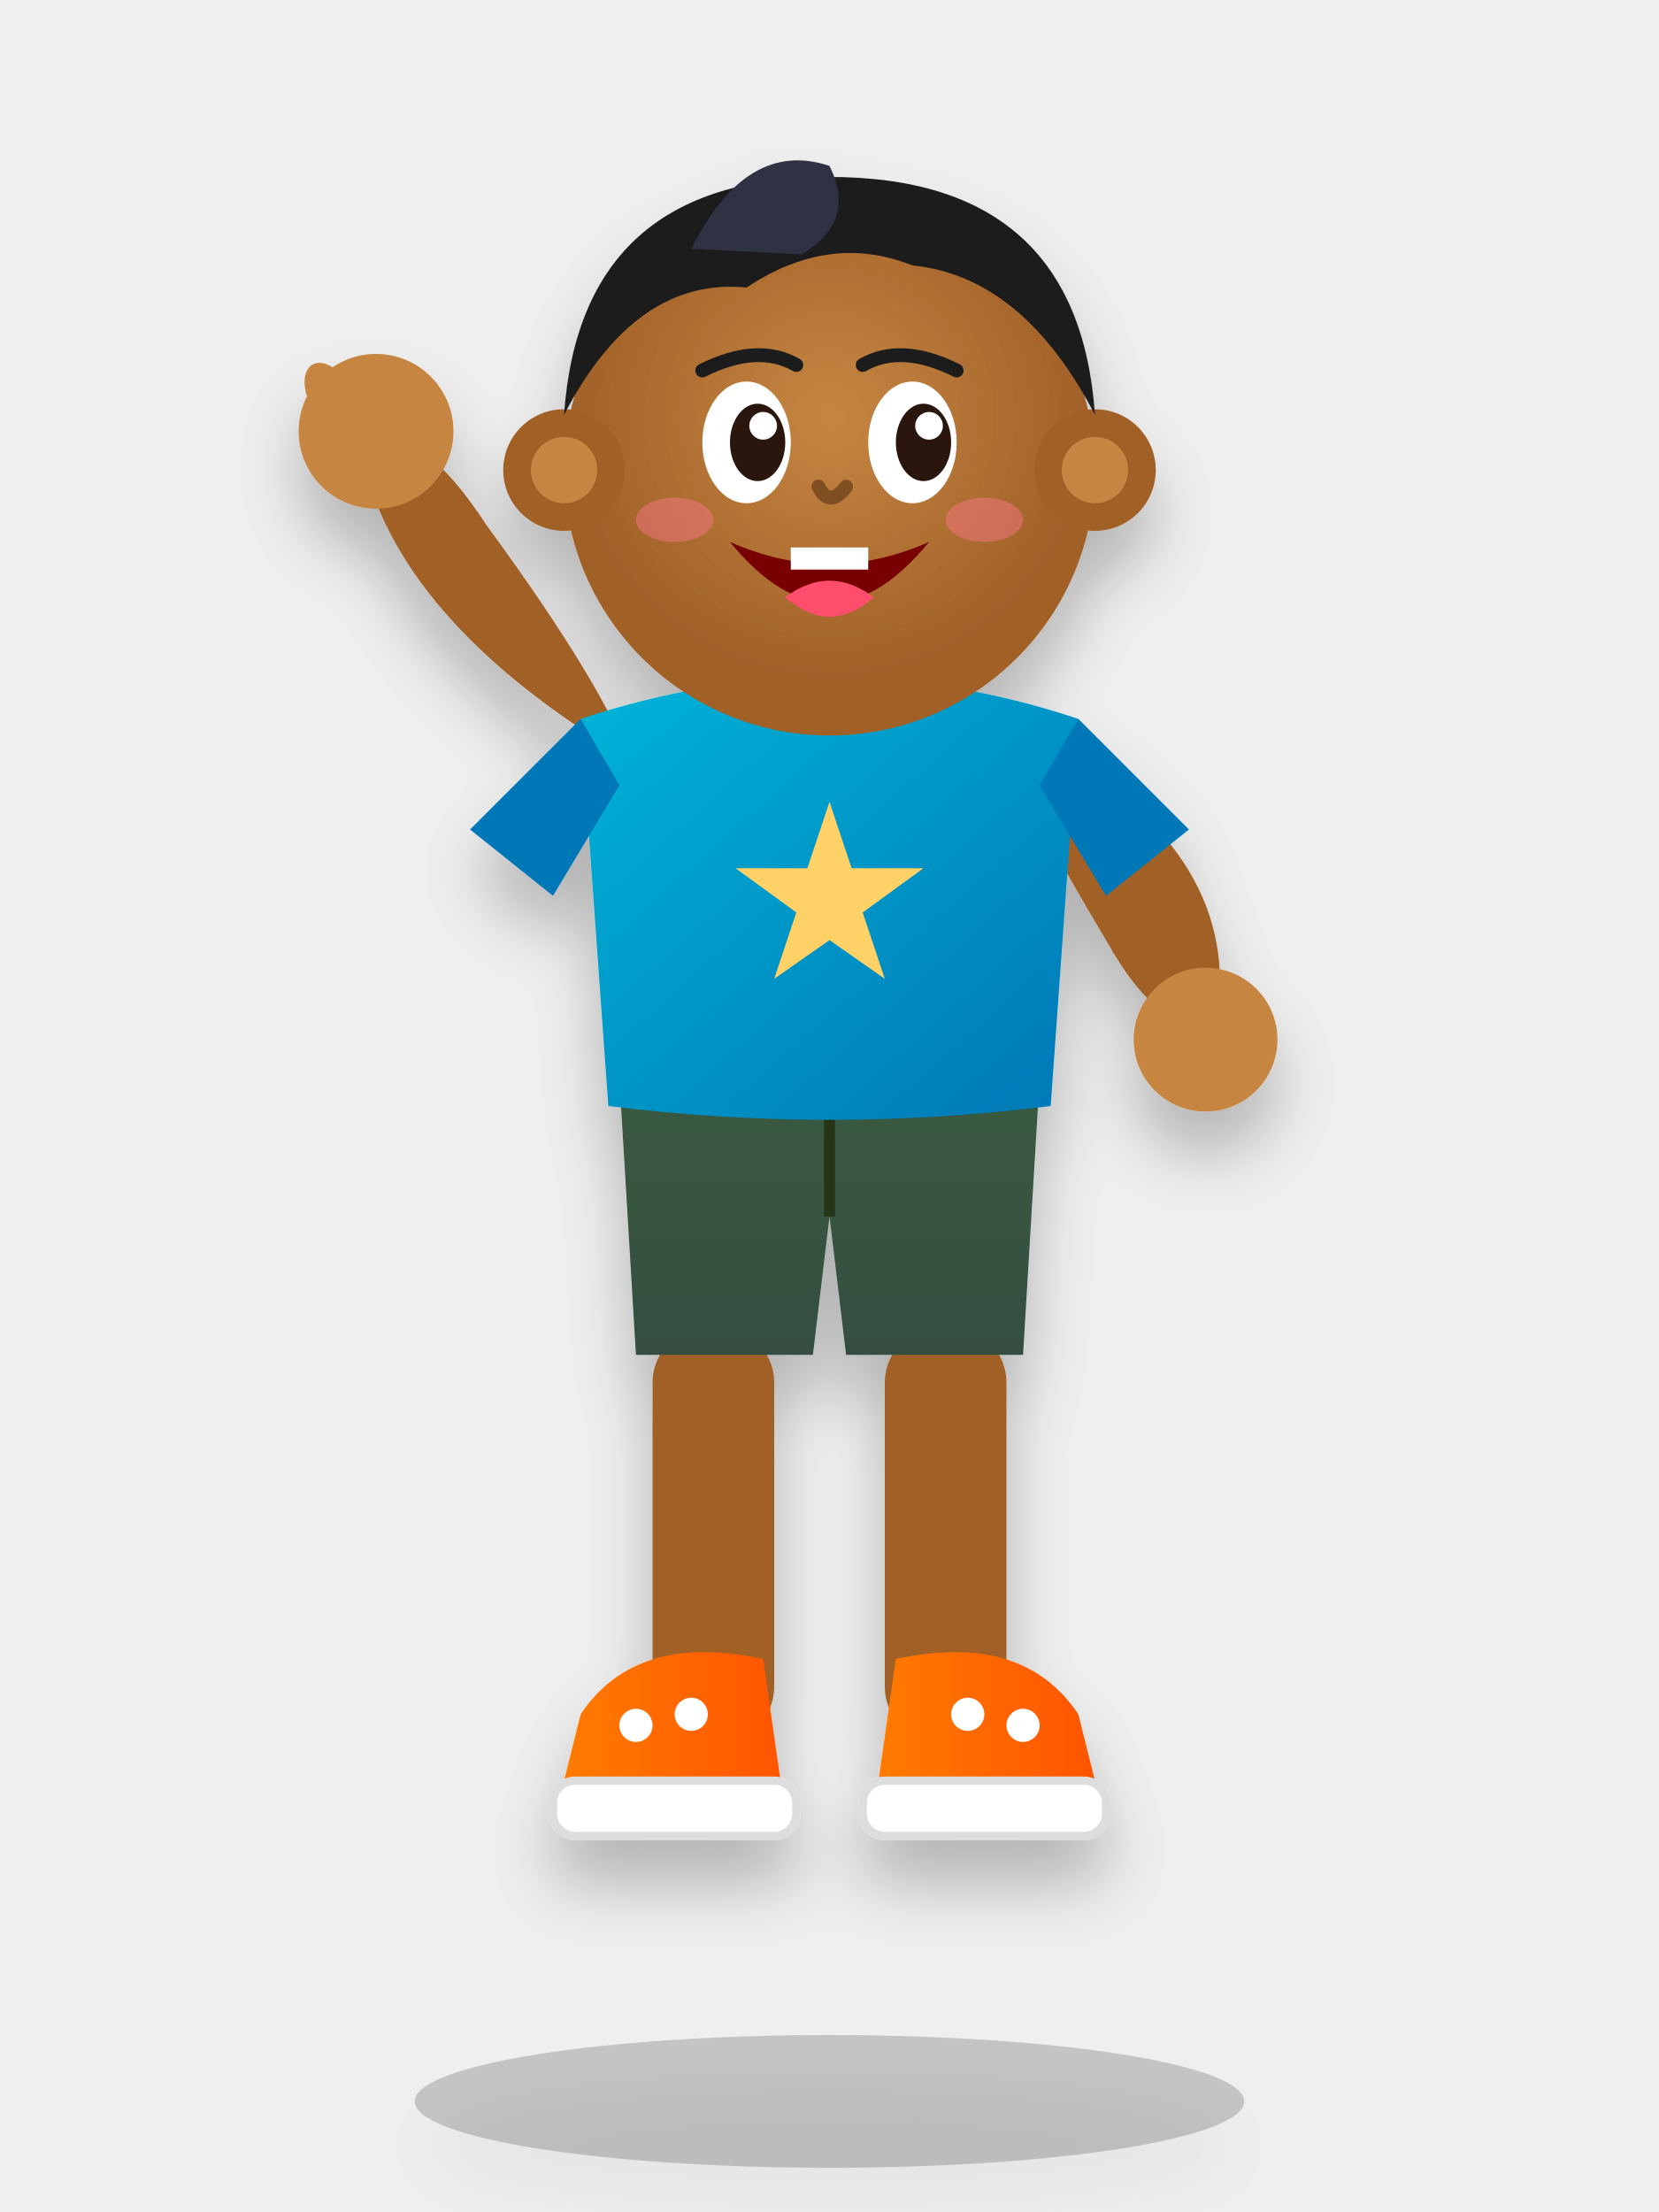
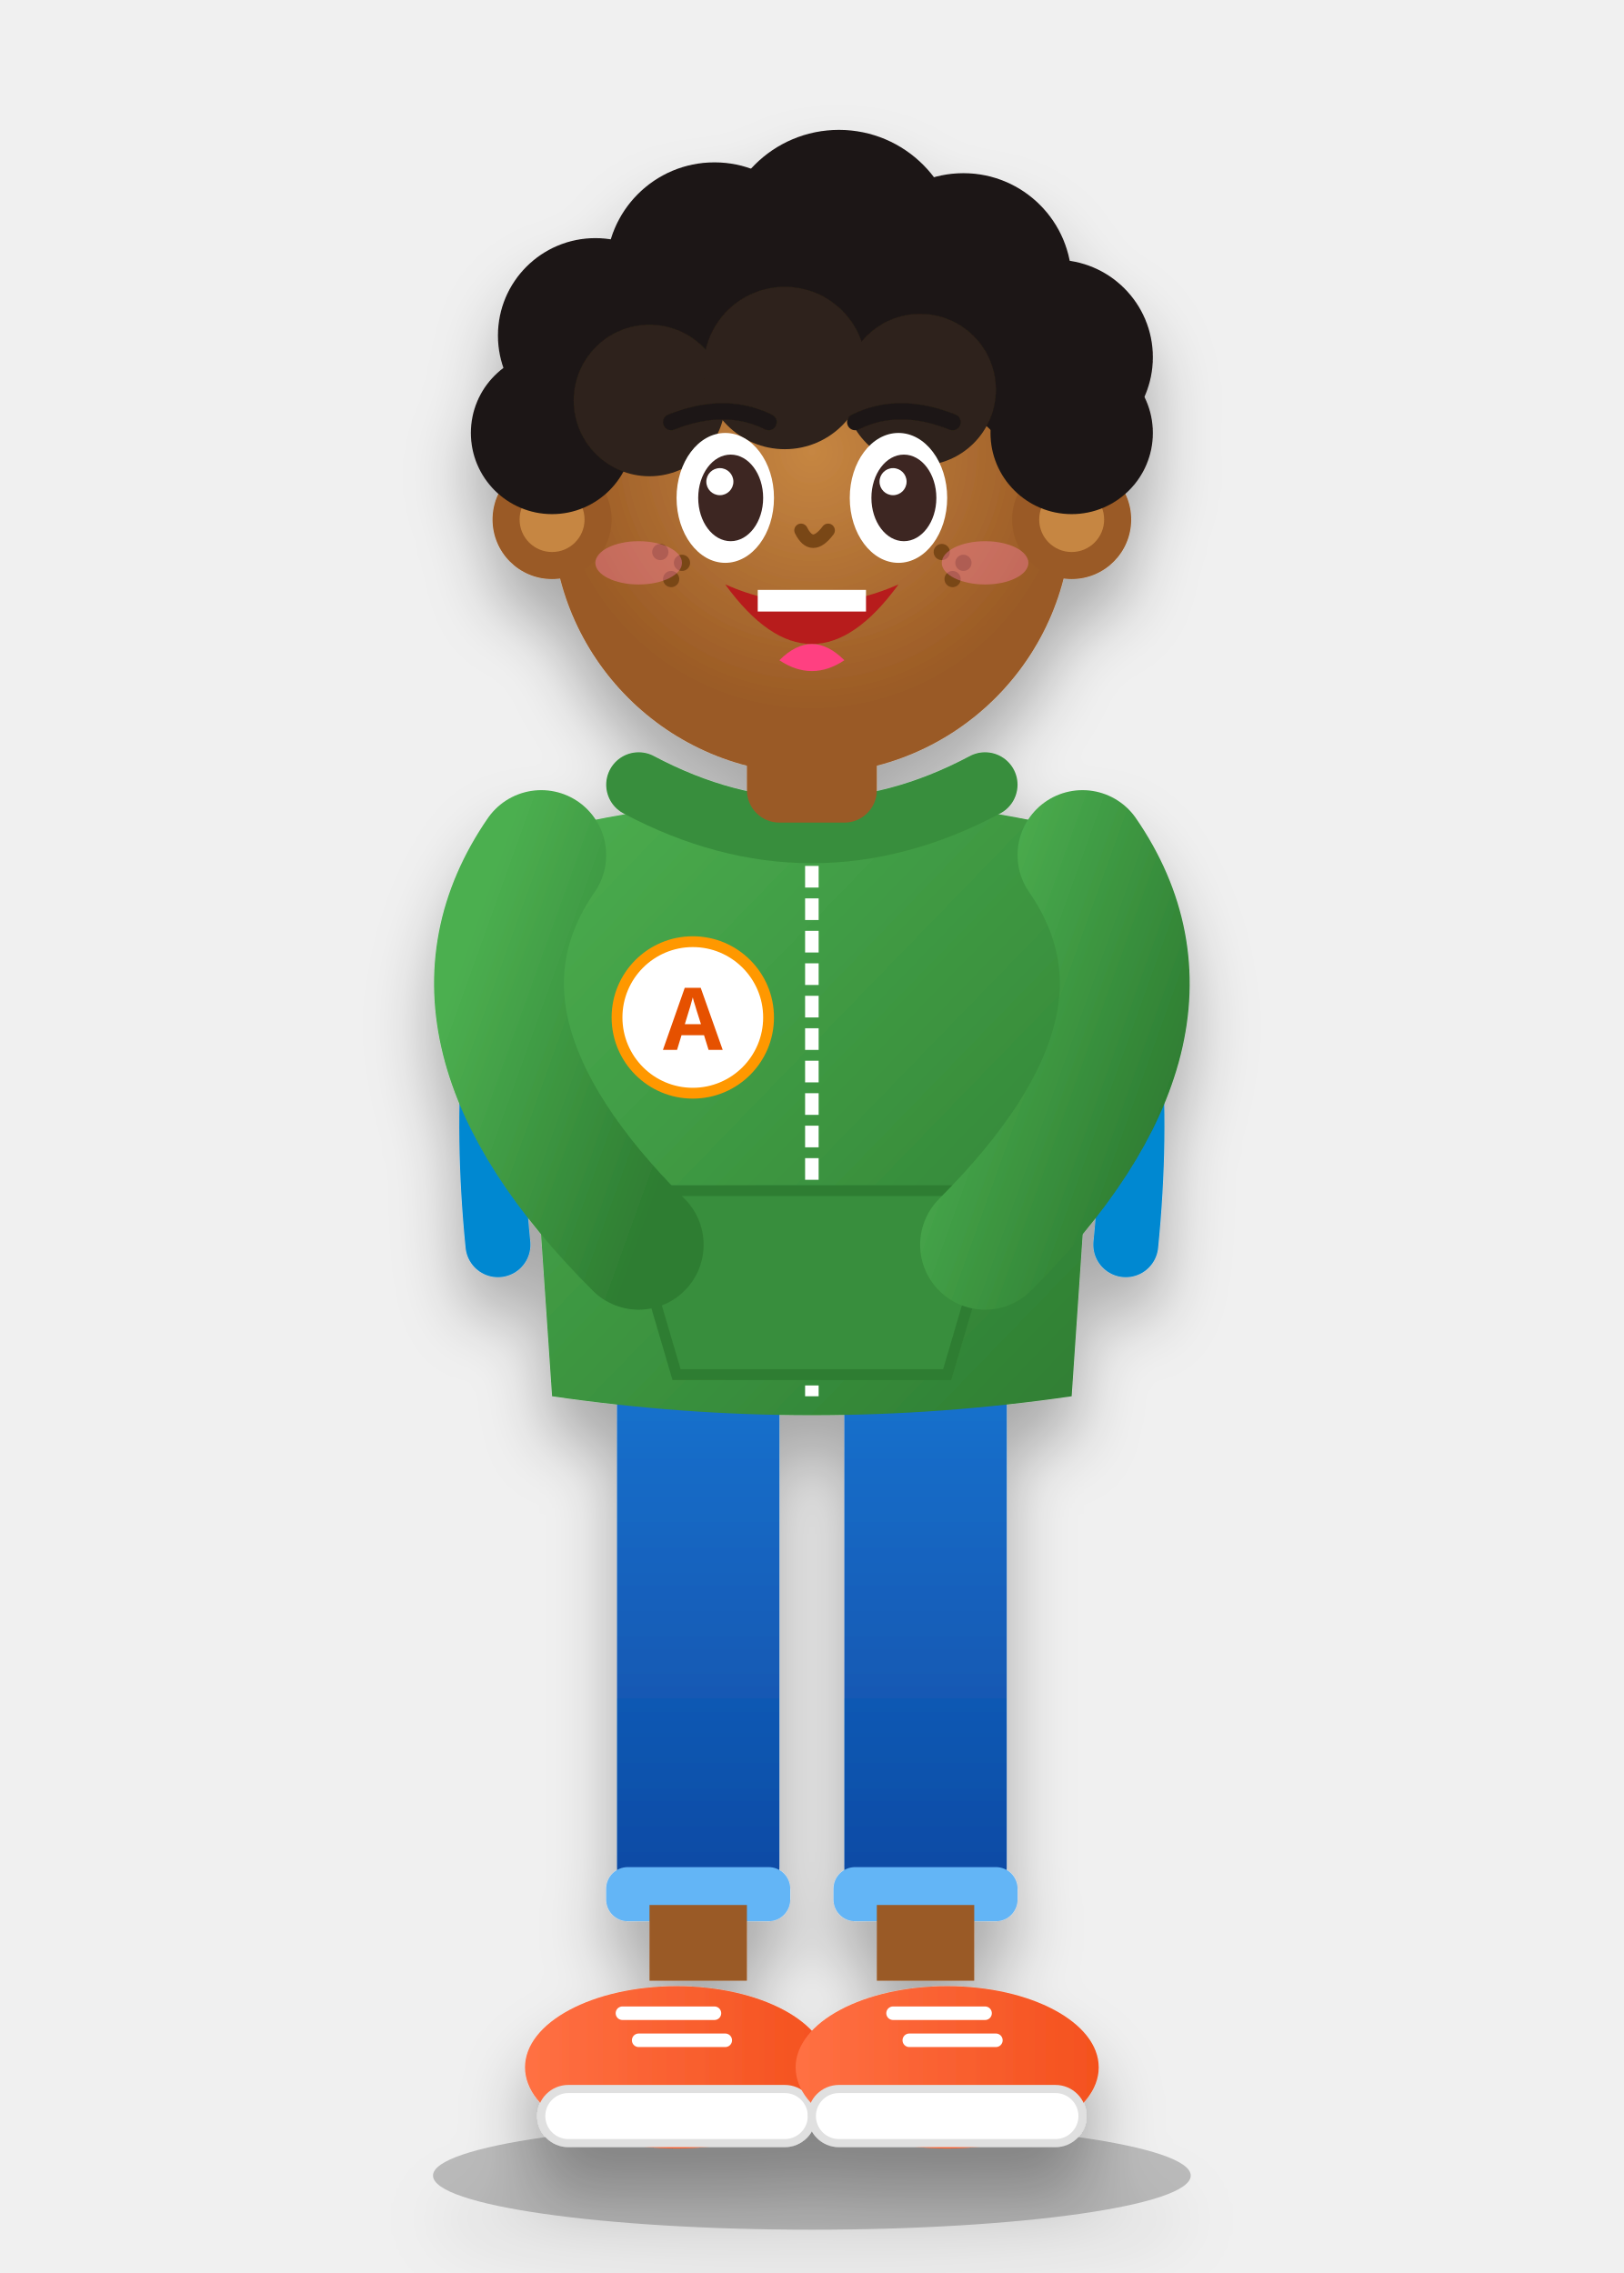
- <svg xmlns="http://www.w3.org/2000/svg" viewBox="0 0 300 400" width="100%" height="100%">
+ <svg xmlns="http://www.w3.org/2000/svg" viewBox="0 0 300 420" width="100%" height="100%">
  <defs>
-     <filter id="shadow" x="-10%" y="-10%" width="120%" height="120%">
-       <feDropShadow dx="0" dy="8" stdDeviation="6" flood-opacity="0.25" />
+     <filter id="softShadow" x="-15%" y="-15%" width="130%" height="130%">
+       <feDropShadow dx="0" dy="8" stdDeviation="6" flood-opacity="0.3" />
    </filter>
-     <radialGradient id="skin" cx="50%" cy="40%" r="50%">
+     <radialGradient id="skinGrad" cx="50%" cy="38%" r="50%">
      <stop offset="0%" stop-color="#c68642" />
-       <stop offset="100%" stop-color="#a06028" />
+       <stop offset="100%" stop-color="#9a5a25" />
    </radialGradient>
-     <linearGradient id="shirt" x1="0%" y1="0%" x2="100%" y2="100%">
-       <stop offset="0%" stop-color="#00b4d8" />
-       <stop offset="100%" stop-color="#0077b6" />
+     <linearGradient id="hoodieGrad" x1="0%" y1="0%" x2="100%" y2="100%">
+       <stop offset="0%" stop-color="#4caf50" />
+       <stop offset="100%" stop-color="#2e7d32" />
    </linearGradient>
-     <linearGradient id="shorts" x1="0%" y1="0%" x2="0%" y2="100%">
-       <stop offset="0%" stop-color="#3a5a40" />
-       <stop offset="100%" stop-color="#344e41" />
+     <linearGradient id="jeansGrad" x1="0%" y1="0%" x2="0%" y2="100%">
+       <stop offset="0%" stop-color="#1976d2" />
+       <stop offset="100%" stop-color="#0d47a1" />
    </linearGradient>
-     <linearGradient id="sneaker" x1="0%" y1="0%" x2="100%" y2="0%">
-       <stop offset="0%" stop-color="#ff7b00" />
-       <stop offset="100%" stop-color="#ff5400" />
+     <linearGradient id="sneakerGrad" x1="0%" y1="0%" x2="100%" y2="0%">
+       <stop offset="0%" stop-color="#ff7043" />
+       <stop offset="100%" stop-color="#f4511e" />
    </linearGradient>
  </defs>
-   <g filter="url(#shadow)">
-     <ellipse cx="150" cy="380" rx="75" ry="12" fill="rgba(0,0,0,0.18)" />
-     <rect x="118" y="240" width="22" height="75" rx="10" fill="#a06028" />
-     <rect x="160" y="240" width="22" height="75" rx="10" fill="#a06028" />
-     <path d="M 105 310 Q 115 295 138 300 L 142 328 Q 110 330 102 322 Z" fill="url(#sneaker)" />
-     <rect x="100" y="322" width="44" height="10" rx="4" fill="#ffffff" stroke="#ddd" stroke-width="1.5" />
-     <circle cx="115" cy="312" r="3" fill="#ffffff" />
-     <circle cx="125" cy="310" r="3" fill="#ffffff" />
-     <path d="M 195 310 Q 185 295 162 300 L 158 328 Q 190 330 198 322 Z" fill="url(#sneaker)" />
-     <rect x="156" y="322" width="44" height="10" rx="4" fill="#ffffff" stroke="#ddd" stroke-width="1.5" />
-     <circle cx="185" cy="312" r="3" fill="#ffffff" />
-     <circle cx="175" cy="310" r="3" fill="#ffffff" />
-     <path d="M 112 195 L 188 195 L 185 245 L 153 245 L 150 220 L 147 245 L 115 245 Z" fill="url(#shorts)" />
-     <line x1="150" y1="195" x2="150" y2="220" stroke="#283618" stroke-width="2" />
-     <path d="M 110 135 Q 70 110 65 80 Q 75 75 88 95 Q 110 125 115 140 Z" fill="#a06028" />
-     <circle cx="68" cy="78" r="14" fill="#c68642" />
-     <ellipse cx="60" cy="72" rx="4" ry="7" fill="#c68642" transform="rotate(-30 60 72)" />
-     <path d="M 190 135 Q 225 155 220 185 Q 210 188 200 170 Q 185 145 185 140 Z" fill="#a06028" />
-     <circle cx="218" cy="188" r="13" fill="#c68642" />
-     <path d="M 105 130 Q 150 115 195 130 L 190 200 Q 150 205 110 200 Z" fill="url(#shirt)" />
-     <path d="M 105 130 L 85 150 L 100 162 L 112 142 Z" fill="#0077b6" />
-     <path d="M 195 130 L 215 150 L 200 162 L 188 142 Z" fill="#0077b6" />
-     <polygon points="150,145 154,157 167,157 156,165 160,177 150,170 140,177 144,165 133,157 146,157" fill="#ffd166" />
-     <rect x="138" y="112" width="24" height="20" rx="6" fill="#a06028" />
-     <circle cx="150" cy="85" r="48" fill="url(#skin)" />
-     <circle cx="102" cy="85" r="11" fill="#a06028" />
-     <circle cx="102" cy="85" r="6" fill="#c68642" />
-     <circle cx="198" cy="85" r="11" fill="#a06028" />
-     <circle cx="198" cy="85" r="6" fill="#c68642" />
-     <path d="M 102 75 Q 105 32 150 32 Q 195 32 198 75 Q 185 50 165 48 Q 150 42 135 52 Q 115 50 102 75 Z" fill="#1b1b1e" />
-     <path d="M 125 45 Q 135 25 150 30 Q 155 40 145 46 Z" fill="#2d3142" />
-     <ellipse cx="135" cy="80" rx="8" ry="11" fill="#ffffff" />
-     <ellipse cx="165" cy="80" rx="8" ry="11" fill="#ffffff" />
-     <ellipse cx="137" cy="80" rx="5" ry="7" fill="#2b1810" />
-     <ellipse cx="167" cy="80" rx="5" ry="7" fill="#2b1810" />
-     <circle cx="138" cy="77" r="2.5" fill="#ffffff" />
-     <circle cx="168" cy="77" r="2.5" fill="#ffffff" />
-     <path d="M 127 67 Q 137 62 144 66" stroke="#1b1b1e" stroke-width="2.5" stroke-linecap="round" fill="none" />
-     <path d="M 156 66 Q 163 62 173 67" stroke="#1b1b1e" stroke-width="2.5" stroke-linecap="round" fill="none" />
-     <path d="M 148 88 Q 150 92 153 88" stroke="#7f4f24" stroke-width="2.5" stroke-linecap="round" fill="none" />
-     <path d="M 132 98 Q 150 120 168 98 Q 150 106 132 98 Z" fill="#780000" />
-     <path d="M 142 108 Q 150 102 158 108 Q 150 115 142 108 Z" fill="#ff4d6d" />
-     <path d="M 143 99 L 143 103 L 157 103 L 157 99 Z" fill="#ffffff" />
-     <ellipse cx="122" cy="94" rx="7" ry="4" fill="#ff758f" opacity="0.45" />
-     <ellipse cx="178" cy="94" rx="7" ry="4" fill="#ff758f" opacity="0.45" />
+   <g filter="url(#softShadow)">
+     <ellipse cx="150" cy="402" rx="70" ry="10" fill="rgba(0,0,0,0.22)" />
+     <path d="M 98 160 Q 88 190 92 230" stroke="#0288d1" stroke-width="12" stroke-linecap="round" fill="none" />
+     <path d="M 202 160 Q 212 190 208 230" stroke="#0288d1" stroke-width="12" stroke-linecap="round" fill="none" />
+     <rect x="114" y="245" width="30" height="110" rx="10" fill="url(#jeansGrad)" />
+     <rect x="156" y="245" width="30" height="110" rx="10" fill="url(#jeansGrad)" />
+     <rect x="112" y="345" width="34" height="10" rx="4" fill="#64b5f6" />
+     <rect x="154" y="345" width="34" height="10" rx="4" fill="#64b5f6" />
+     <rect x="120" y="352" width="18" height="14" fill="#9a5a25" />
+     <rect x="162" y="352" width="18" height="14" fill="#9a5a25" />
+     <ellipse cx="125" cy="382" rx="28" ry="15" fill="url(#sneakerGrad)" />
+     <rect x="100" y="386" width="50" height="10" rx="5" fill="#ffffff" stroke="#e0e0e0" stroke-width="1.5" />
+     <path d="M 115 372 L 132 372" stroke="#ffffff" stroke-width="2.5" stroke-linecap="round" />
+     <path d="M 118 377 L 134 377" stroke="#ffffff" stroke-width="2.5" stroke-linecap="round" />
+     <ellipse cx="175" cy="382" rx="28" ry="15" fill="url(#sneakerGrad)" />
+     <rect x="150" y="386" width="50" height="10" rx="5" fill="#ffffff" stroke="#e0e0e0" stroke-width="1.5" />
+     <path d="M 165 372 L 182 372" stroke="#ffffff" stroke-width="2.5" stroke-linecap="round" />
+     <path d="M 168 377 L 184 377" stroke="#ffffff" stroke-width="2.5" stroke-linecap="round" />
+     <path d="M 95 155 Q 150 140 205 155 L 198 258 Q 150 265 102 258 Z" fill="url(#hoodieGrad)" />
+     <line x1="150" y1="160" x2="150" y2="258" stroke="#ffffff" stroke-width="2.5" stroke-dasharray="4 2" />
+     <path d="M 115 220 L 185 220 L 175 254 L 125 254 Z" fill="#388e3c" stroke="#2e7d32" stroke-width="2" />
+     <circle cx="128" cy="188" r="14" fill="#ffffff" stroke="#ff9800" stroke-width="2" />
+     <text x="128" y="194" font-family="'Comic Sans MS', sans-serif" font-weight="900" font-size="16" text-anchor="middle" fill="#e65100">A</text>
+     <path d="M 100 158 Q 78 190 118 230" stroke="url(#hoodieGrad)" stroke-width="24" stroke-linecap="round" fill="none" />
+     <path d="M 200 158 Q 222 190 182 230" stroke="url(#hoodieGrad)" stroke-width="24" stroke-linecap="round" fill="none" />
+     <path d="M 118 145 Q 150 162 182 145" stroke="#388e3c" stroke-width="12" stroke-linecap="round" fill="none" />
+     <rect x="138" y="130" width="24" height="22" rx="6" fill="#9a5a25" />
+     <circle cx="150" cy="95" r="48" fill="url(#skinGrad)" />
+     <circle cx="102" cy="96" r="11" fill="#9a5a25" />
+     <circle cx="102" cy="96" r="6" fill="#c68642" />
+     <circle cx="198" cy="96" r="11" fill="#9a5a25" />
+     <circle cx="198" cy="96" r="6" fill="#c68642" />
+     <circle cx="110" cy="62" r="18" fill="#1f1813" />
+     <circle cx="132" cy="50" r="20" fill="#1f1813" />
+     <circle cx="155" cy="46" r="22" fill="#1f1813" />
+     <circle cx="178" cy="52" r="20" fill="#1f1813" />
+     <circle cx="195" cy="66" r="18" fill="#1f1813" />
+     <circle cx="102" cy="80" r="15" fill="#1f1813" />
+     <circle cx="198" cy="80" r="15" fill="#1f1813" />
+     <circle cx="120" cy="74" r="14" fill="#2d221a" />
+     <circle cx="145" cy="68" r="15" fill="#2d221a" />
+     <circle cx="170" cy="72" r="14" fill="#2d221a" />
+     <ellipse cx="134" cy="92" rx="9" ry="12" fill="#ffffff" />
+     <ellipse cx="166" cy="92" rx="9" ry="12" fill="#ffffff" />
+     <ellipse cx="135" cy="92" rx="6" ry="8" fill="#3e2723" />
+     <ellipse cx="167" cy="92" rx="6" ry="8" fill="#3e2723" />
+     <circle cx="133" cy="89" r="2.5" fill="#ffffff" />
+     <circle cx="165" cy="89" r="2.5" fill="#ffffff" />
+     <path d="M 124 78 Q 134 74 142 78" stroke="#1f1813" stroke-width="3" stroke-linecap="round" fill="none" />
+     <path d="M 158 78 Q 166 74 176 78" stroke="#1f1813" stroke-width="3" stroke-linecap="round" fill="none" />
+     <circle cx="122" cy="102" r="1.5" fill="#794619" />
+     <circle cx="126" cy="104" r="1.5" fill="#794619" />
+     <circle cx="124" cy="107" r="1.5" fill="#794619" />
+     <circle cx="174" cy="102" r="1.5" fill="#794619" />
+     <circle cx="178" cy="104" r="1.5" fill="#794619" />
+     <circle cx="176" cy="107" r="1.5" fill="#794619" />
+     <path d="M 148 98 Q 150 102 153 98" stroke="#794619" stroke-width="2.5" stroke-linecap="round" fill="none" />
+     <path d="M 134 108 Q 150 130 166 108 Q 150 115 134 108 Z" fill="#b71c1c" />
+     <path d="M 140 109 L 140 113 L 160 113 L 160 109 Z" fill="#ffffff" />
+     <path d="M 144 122 Q 150 116 156 122 Q 150 126 144 122 Z" fill="#ff4081" />
+     <ellipse cx="118" cy="104" rx="8" ry="4" fill="#ff80ab" opacity="0.4" />
+     <ellipse cx="182" cy="104" rx="8" ry="4" fill="#ff80ab" opacity="0.4" />
  </g>
</svg>
